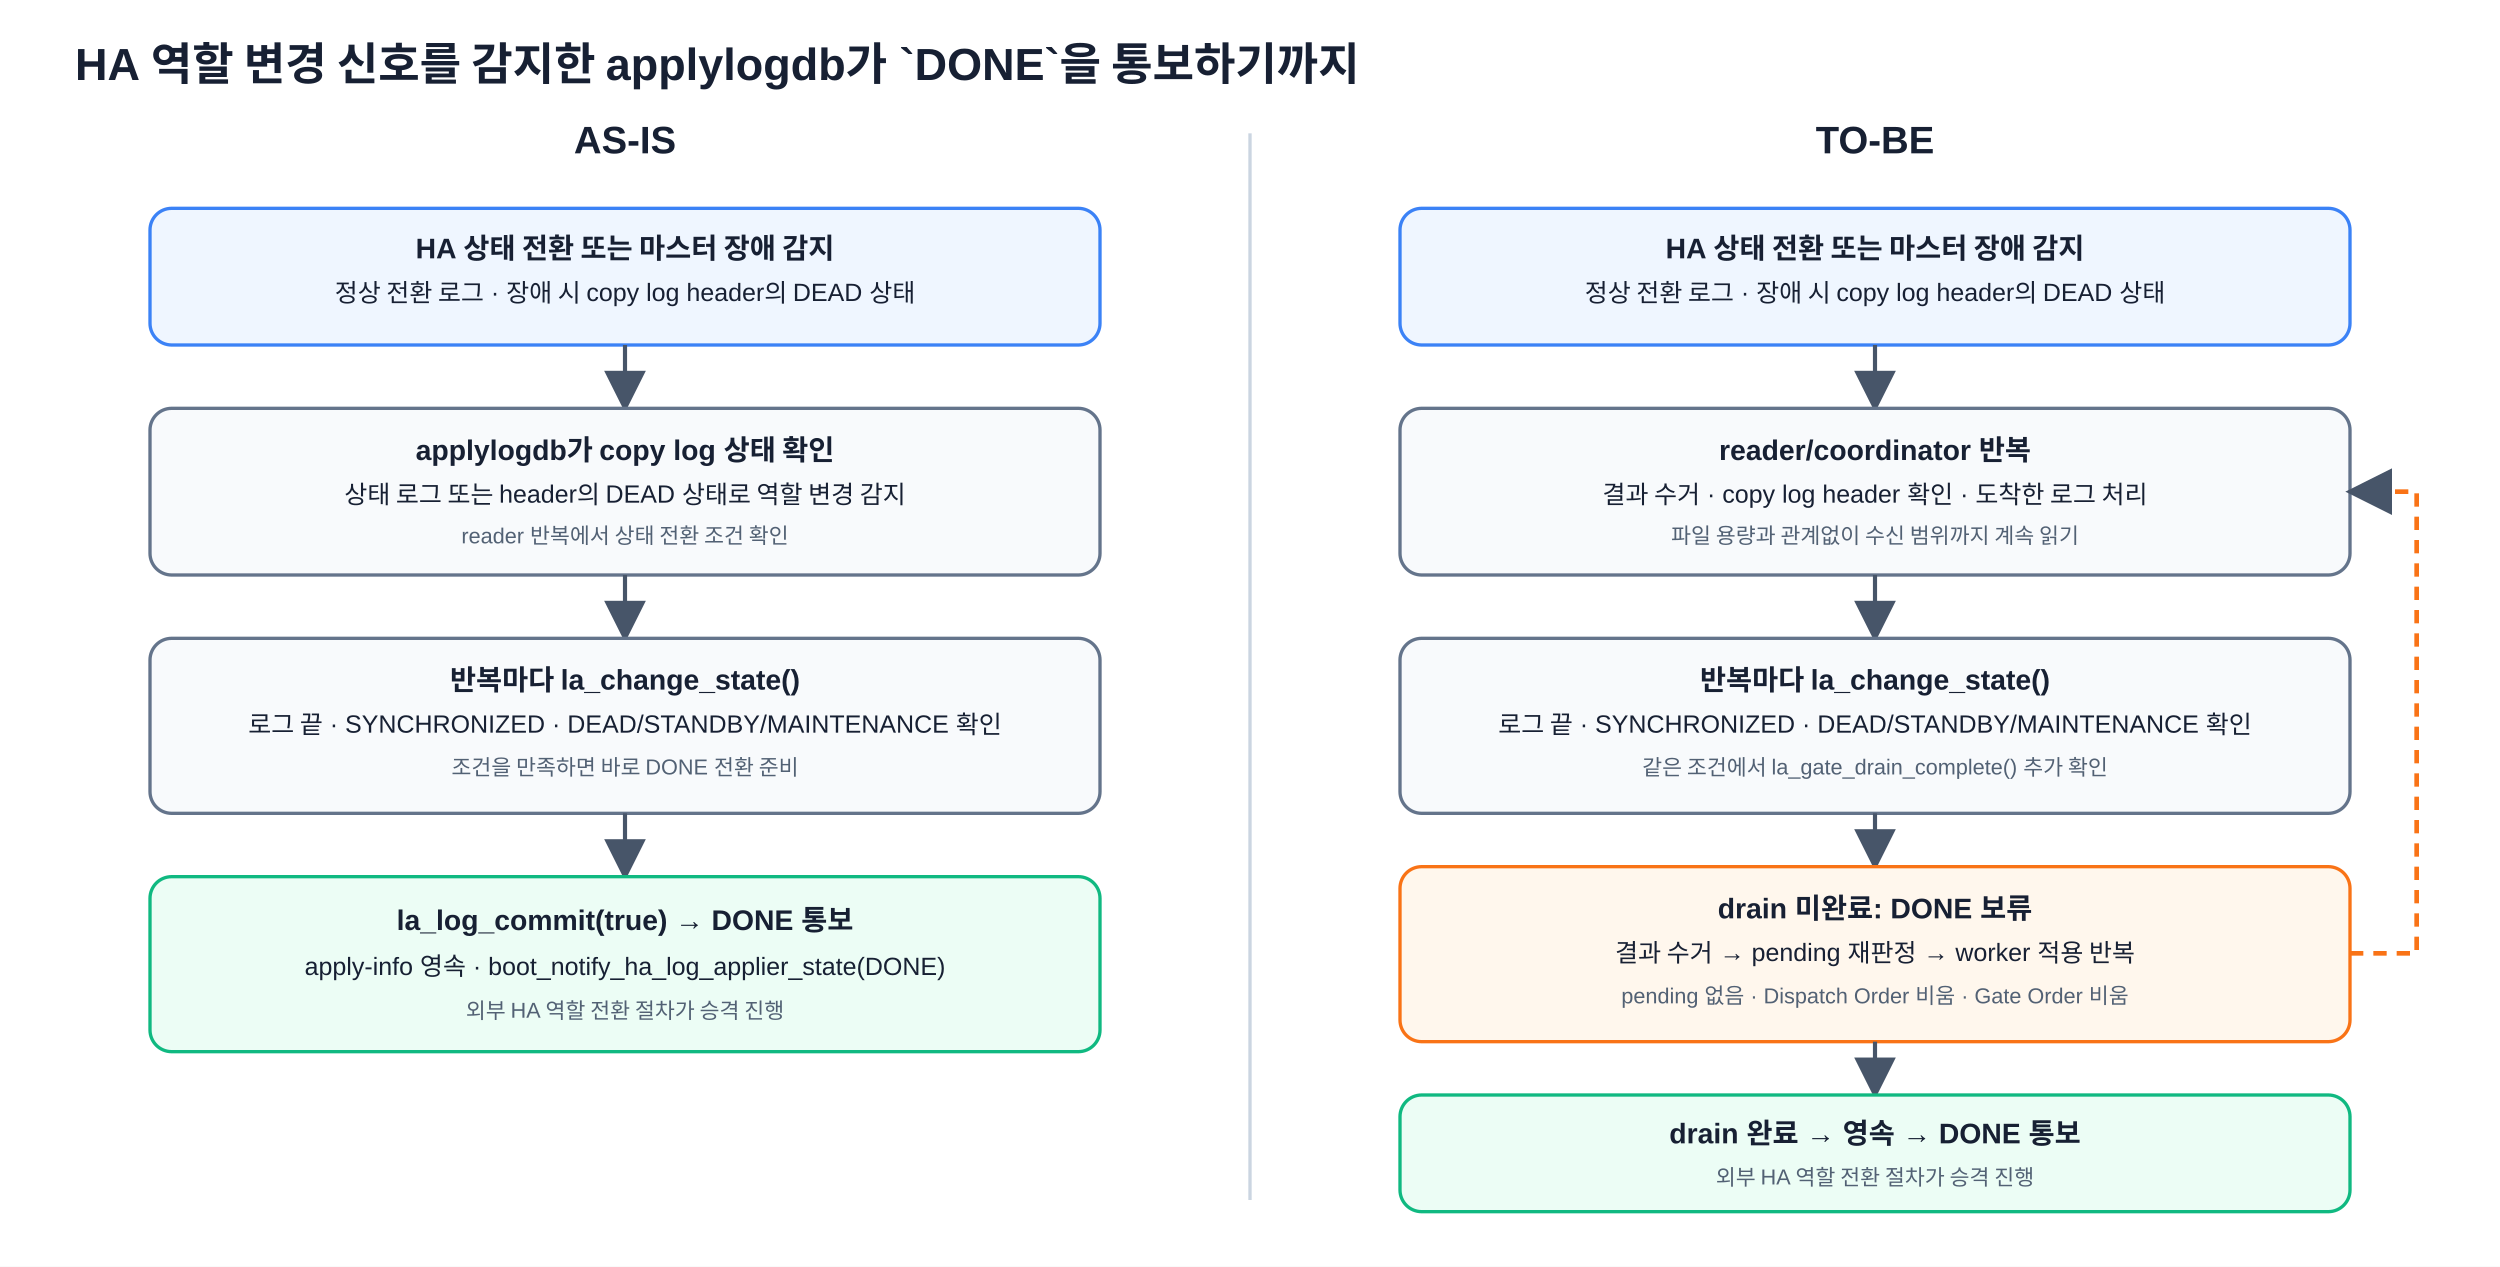
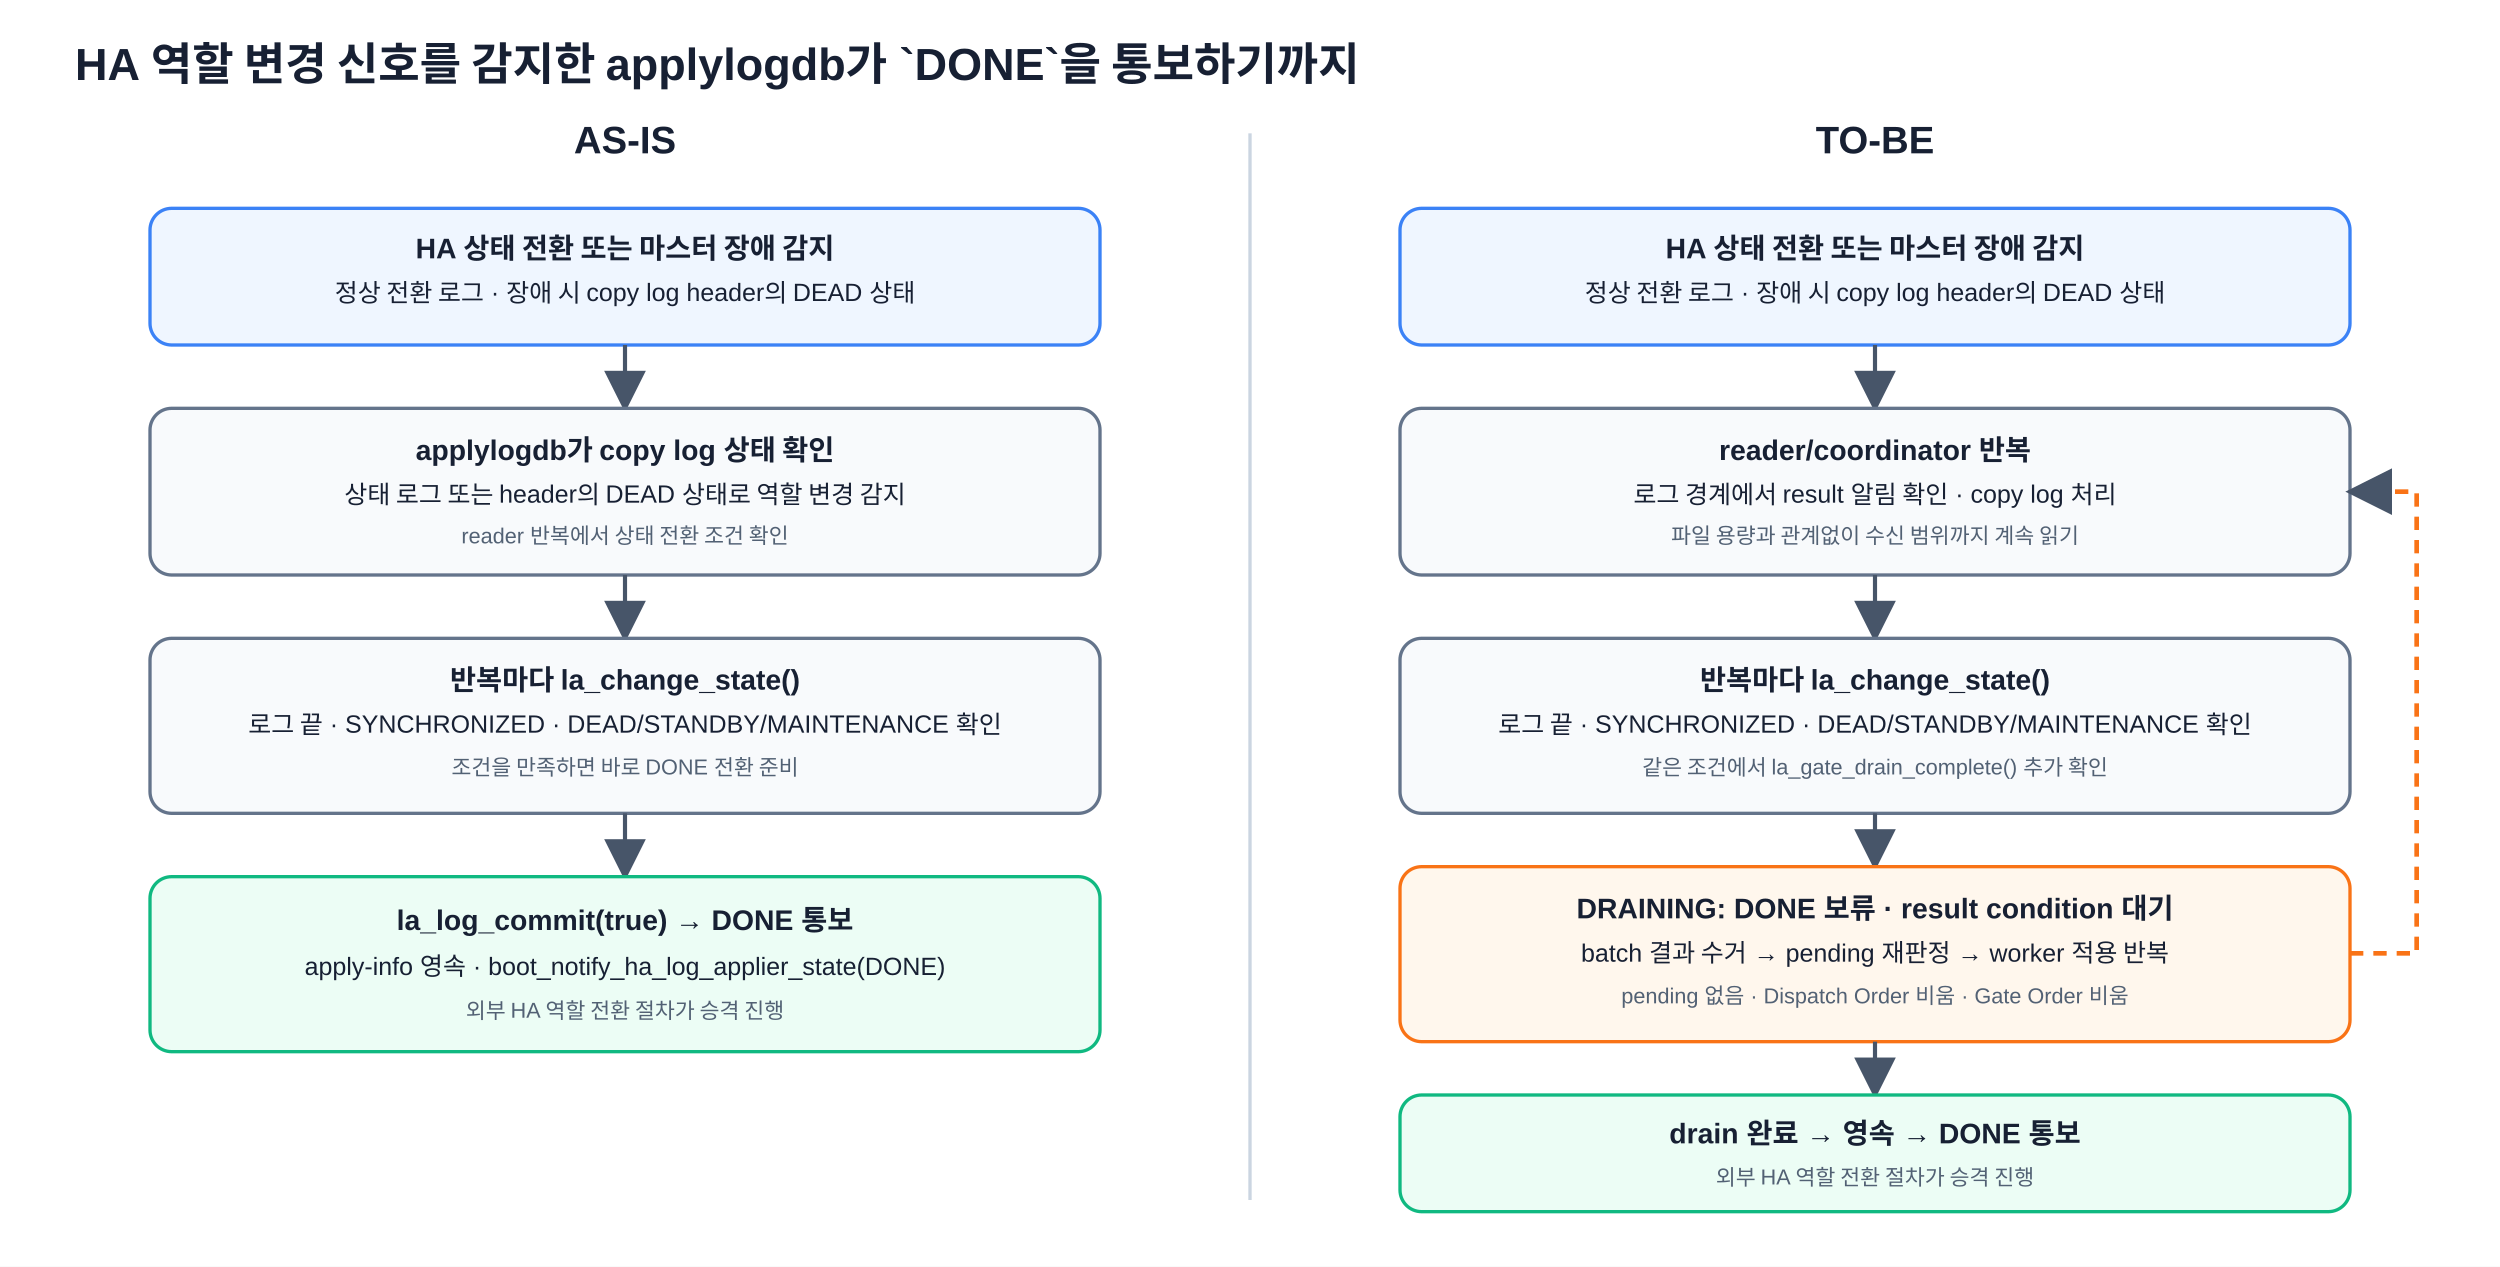
<svg xmlns="http://www.w3.org/2000/svg" width="1500" height="760" viewBox="0 0 1500 760" role="img" aria-labelledby="title desc">
  <defs>
    <marker id="arrow" markerWidth="10" markerHeight="10" refX="9" refY="5" orient="auto">
      <path d="M0,0 L10,5 L0,10 Z" fill="#475569" />
    </marker>
    <style>
      text{font-family:Arial,'Noto Sans KR',sans-serif;fill:#172033}.title{font-size:27px;font-weight:700}.col{font-size:23px;font-weight:700}.head{font-size:17px;font-weight:700}.body{font-size:15px}.small{font-size:13px;fill:#526174}.box{fill:#f8fafc;stroke:#64748b;stroke-width:2}.signal{fill:#eff6ff;stroke:#3b82f6;stroke-width:2}.changed{fill:#fff7ed;stroke:#f97316;stroke-width:2}.done{fill:#ecfdf5;stroke:#10b981;stroke-width:2}.line{fill:none;stroke:#475569;stroke-width:2.5;marker-end:url(#arrow)}.loop{fill:none;stroke:#f97316;stroke-width:2.8;stroke-dasharray:8 6;marker-end:url(#arrow)}
    </style>
  </defs>
  <rect width="1500" height="760" fill="#ffffff" />
  <text x="45" y="48" class="title">HA 역할 변경 신호를 감지한 applylogdb가 `DONE`을 통보하기까지</text>
  <line x1="750" y1="80" x2="750" y2="720" stroke="#cbd5e1" stroke-width="2" />
  <text x="375" y="92" text-anchor="middle" class="col">AS-IS</text>
  <text x="1125" y="92" text-anchor="middle" class="col">TO-BE</text>
  <rect x="90" y="125" width="570" height="82" rx="13" class="signal" />
  <text x="375" y="155" text-anchor="middle" class="head">HA 상태 전환 또는 마스터 장애 감지</text>
  <text x="375" y="181" text-anchor="middle" class="body">정상 전환 로그 · 장애 시 copy log header의 DEAD 상태</text>
  <path d="M375 207V245" class="line" />
  <rect x="90" y="245" width="570" height="100" rx="13" class="box" />
  <text x="375" y="276" text-anchor="middle" class="head">applylogdb가 copy log 상태 확인</text>
  <text x="375" y="302" text-anchor="middle" class="body">상태 로그 또는 header의 DEAD 상태로 역할 변경 감지</text>
  <text x="375" y="326" text-anchor="middle" class="small">reader 반복에서 상태 전환 조건 확인</text>
  <path d="M375 345V383" class="line" />
  <rect x="90" y="383" width="570" height="105" rx="13" class="box" />
  <text x="375" y="414" text-anchor="middle" class="head">반복마다 la_change_state()</text>
  <text x="375" y="440" text-anchor="middle" class="body">로그 끝 · SYNCHRONIZED · DEAD/STANDBY/MAINTENANCE 확인</text>
  <text x="375" y="465" text-anchor="middle" class="small">조건을 만족하면 바로 DONE 전환 준비</text>
  <path d="M375 488V526" class="line" />
  <rect x="90" y="526" width="570" height="105" rx="13" class="done" />
  <text x="375" y="558" text-anchor="middle" class="head">la_log_commit(true) → DONE 통보</text>
  <text x="375" y="585" text-anchor="middle" class="body">apply-info 영속 · boot_notify_ha_log_applier_state(DONE)</text>
  <text x="375" y="611" text-anchor="middle" class="small">외부 HA 역할 전환 절차가 승격 진행</text>
  <rect x="840" y="125" width="570" height="82" rx="13" class="signal" />
  <text x="1125" y="155" text-anchor="middle" class="head">HA 상태 전환 또는 마스터 장애 감지</text>
  <text x="1125" y="181" text-anchor="middle" class="body">정상 전환 로그 · 장애 시 copy log header의 DEAD 상태</text>
  <path d="M1125 207V245" class="line" />
  <rect x="840" y="245" width="570" height="100" rx="13" class="box" />
  <text x="1125" y="276" text-anchor="middle" class="head">reader/coordinator 반복</text>
-   <text x="1125" y="302" text-anchor="middle" class="body">결과 수거 · copy log header 확인 · 도착한 로그 처리</text>
+   <text x="1125" y="302" text-anchor="middle" class="body">로그 경계에서 result 알림 확인 · copy log 처리</text>
  <text x="1125" y="326" text-anchor="middle" class="small">파일 용량과 관계없이 수신 범위까지 계속 읽기</text>
  <path d="M1125 345V383" class="line" />
  <rect x="840" y="383" width="570" height="105" rx="13" class="box" />
  <text x="1125" y="414" text-anchor="middle" class="head">반복마다 la_change_state()</text>
  <text x="1125" y="440" text-anchor="middle" class="body">로그 끝 · SYNCHRONIZED · DEAD/STANDBY/MAINTENANCE 확인</text>
  <text x="1125" y="465" text-anchor="middle" class="small">같은 조건에서 la_gate_drain_complete() 추가 확인</text>
  <path d="M1125 488V520" class="line" />
  <rect x="840" y="520" width="570" height="105" rx="13" class="changed" />
-   <text x="1125" y="551" text-anchor="middle" class="head">drain 미완료: DONE 보류</text>
-   <text x="1125" y="577" text-anchor="middle" class="body">결과 수거 → pending 재판정 → worker 적용 반복</text>
+   <text x="1125" y="551" text-anchor="middle" class="head">DRAINING: DONE 보류 · result condition 대기</text>
+   <text x="1125" y="577" text-anchor="middle" class="body">batch 결과 수거 → pending 재판정 → worker 적용 반복</text>
  <text x="1125" y="602" text-anchor="middle" class="small">pending 없음 · Dispatch Order 비움 · Gate Order 비움</text>
  <path d="M1410 572H1450V295H1410" class="loop" />
  <path d="M1125 625V657" class="line" />
  <rect x="840" y="657" width="570" height="70" rx="13" class="done" />
  <text x="1125" y="686" text-anchor="middle" class="head">drain 완료 → 영속 → DONE 통보</text>
  <text x="1125" y="711" text-anchor="middle" class="small">외부 HA 역할 전환 절차가 승격 진행</text>
</svg>
